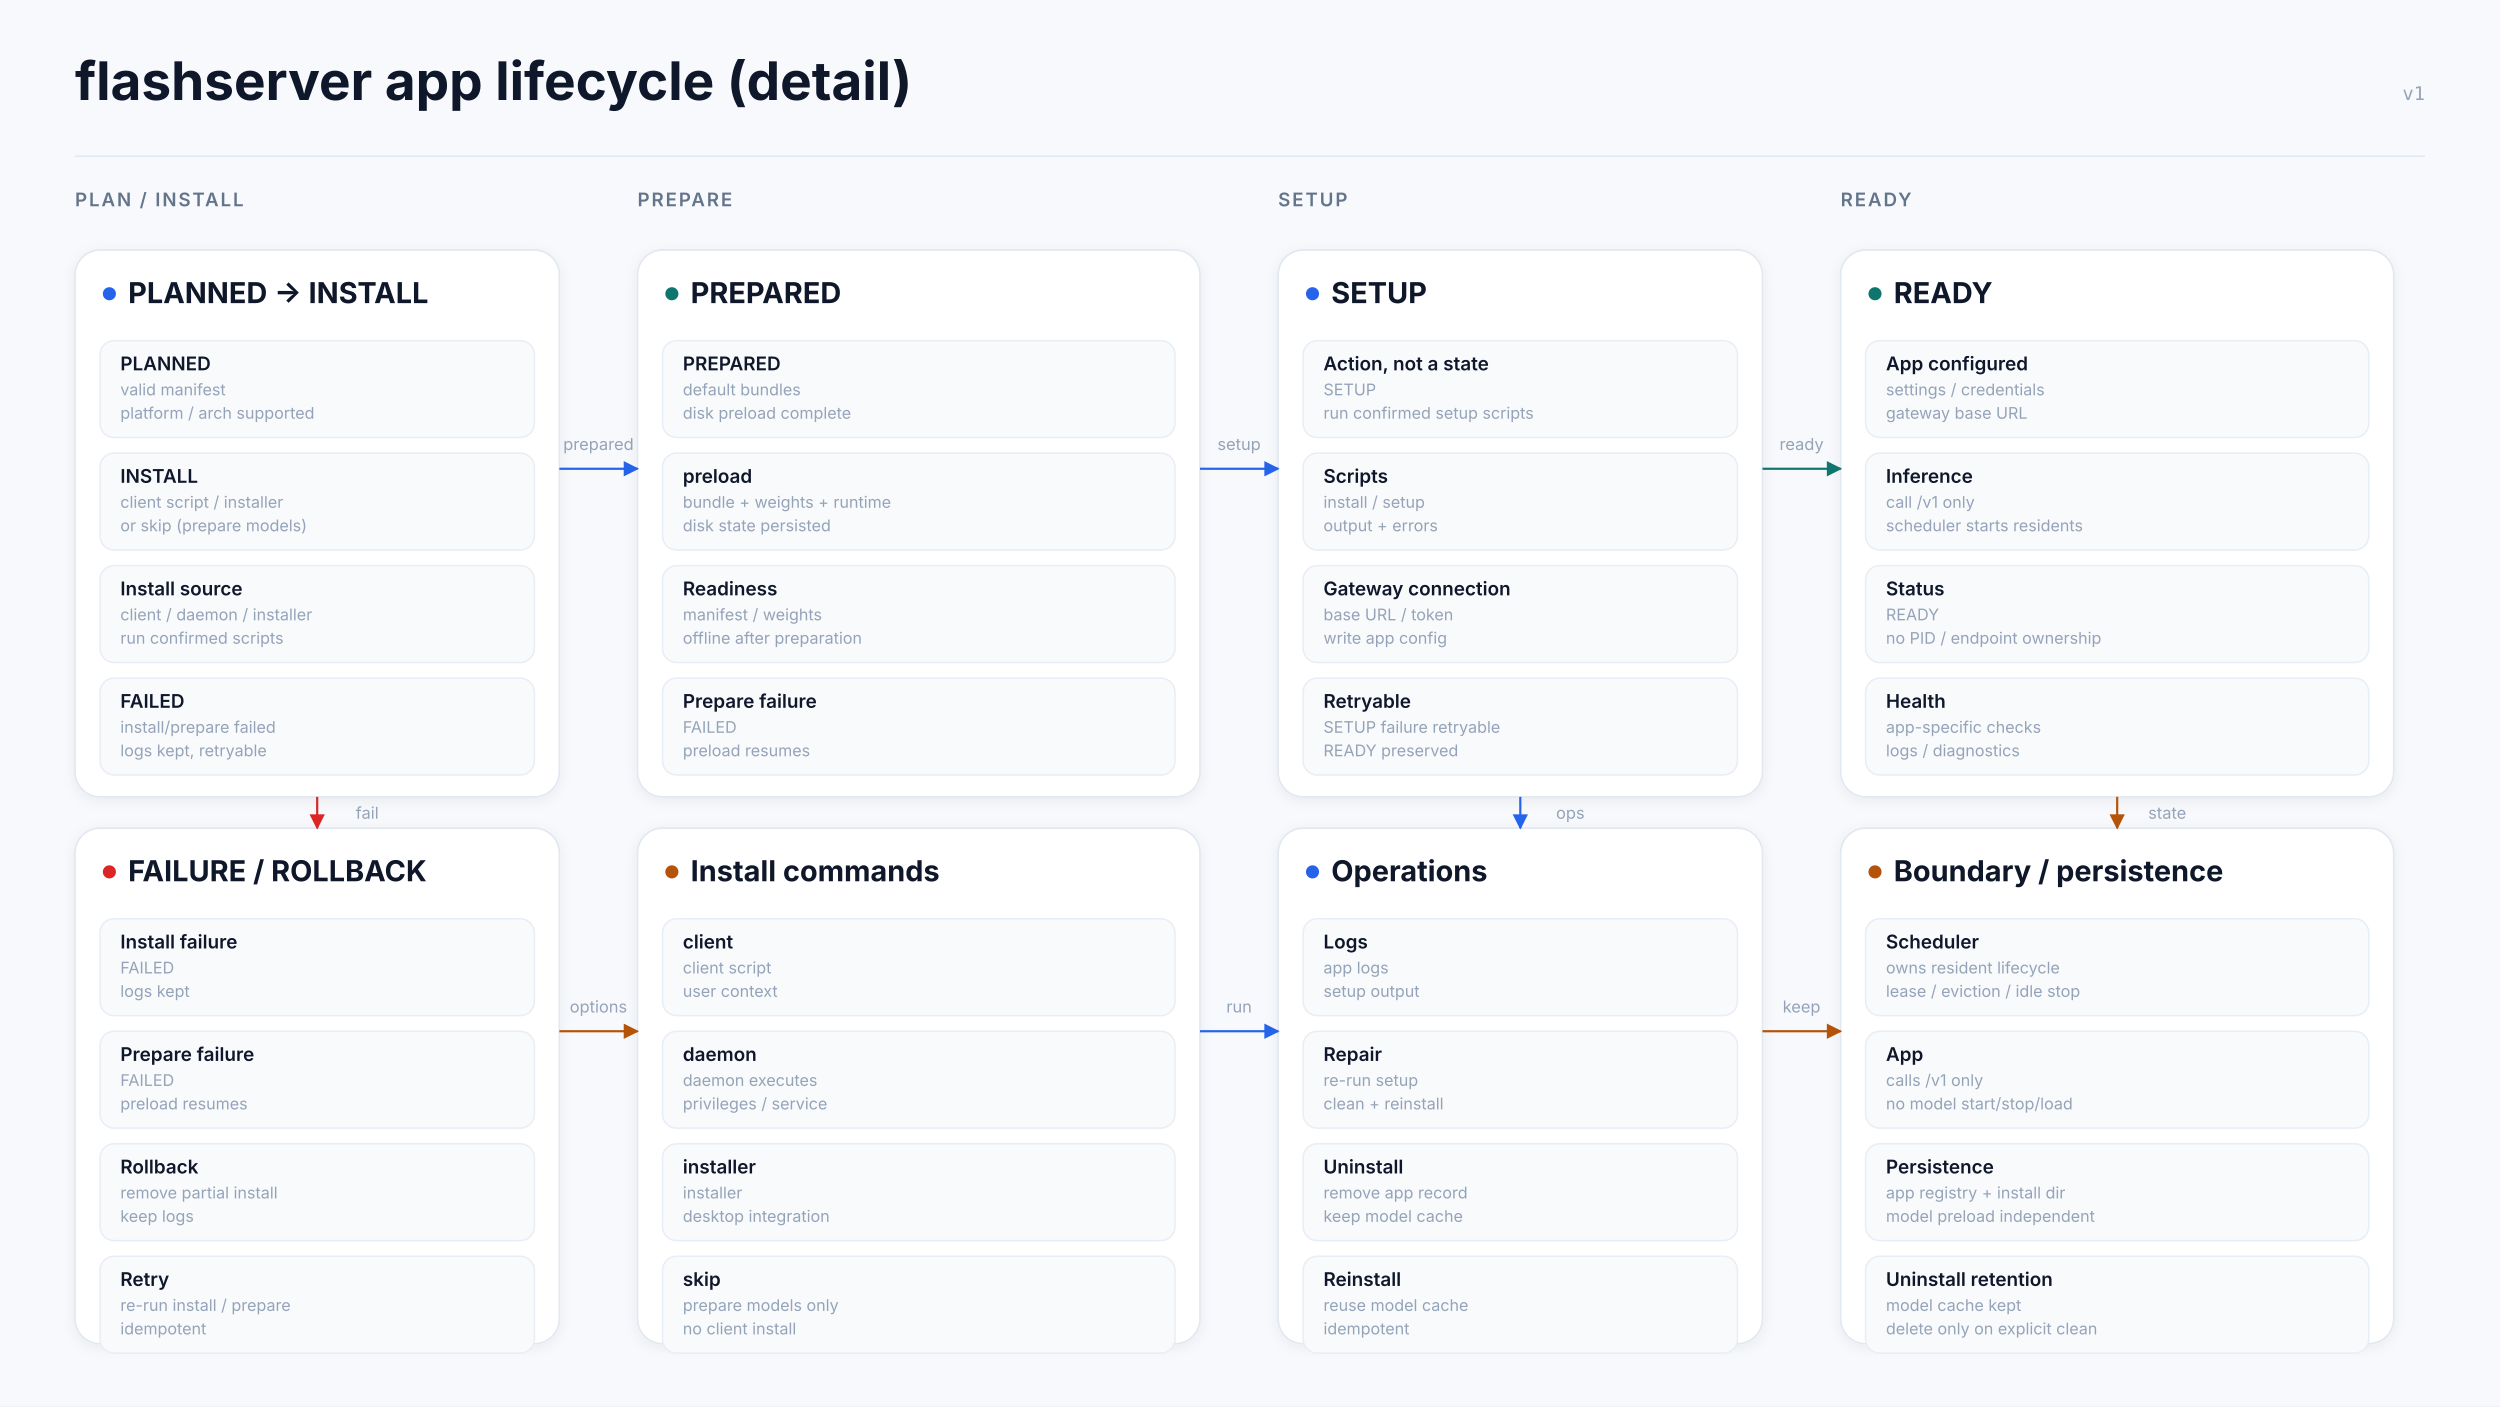
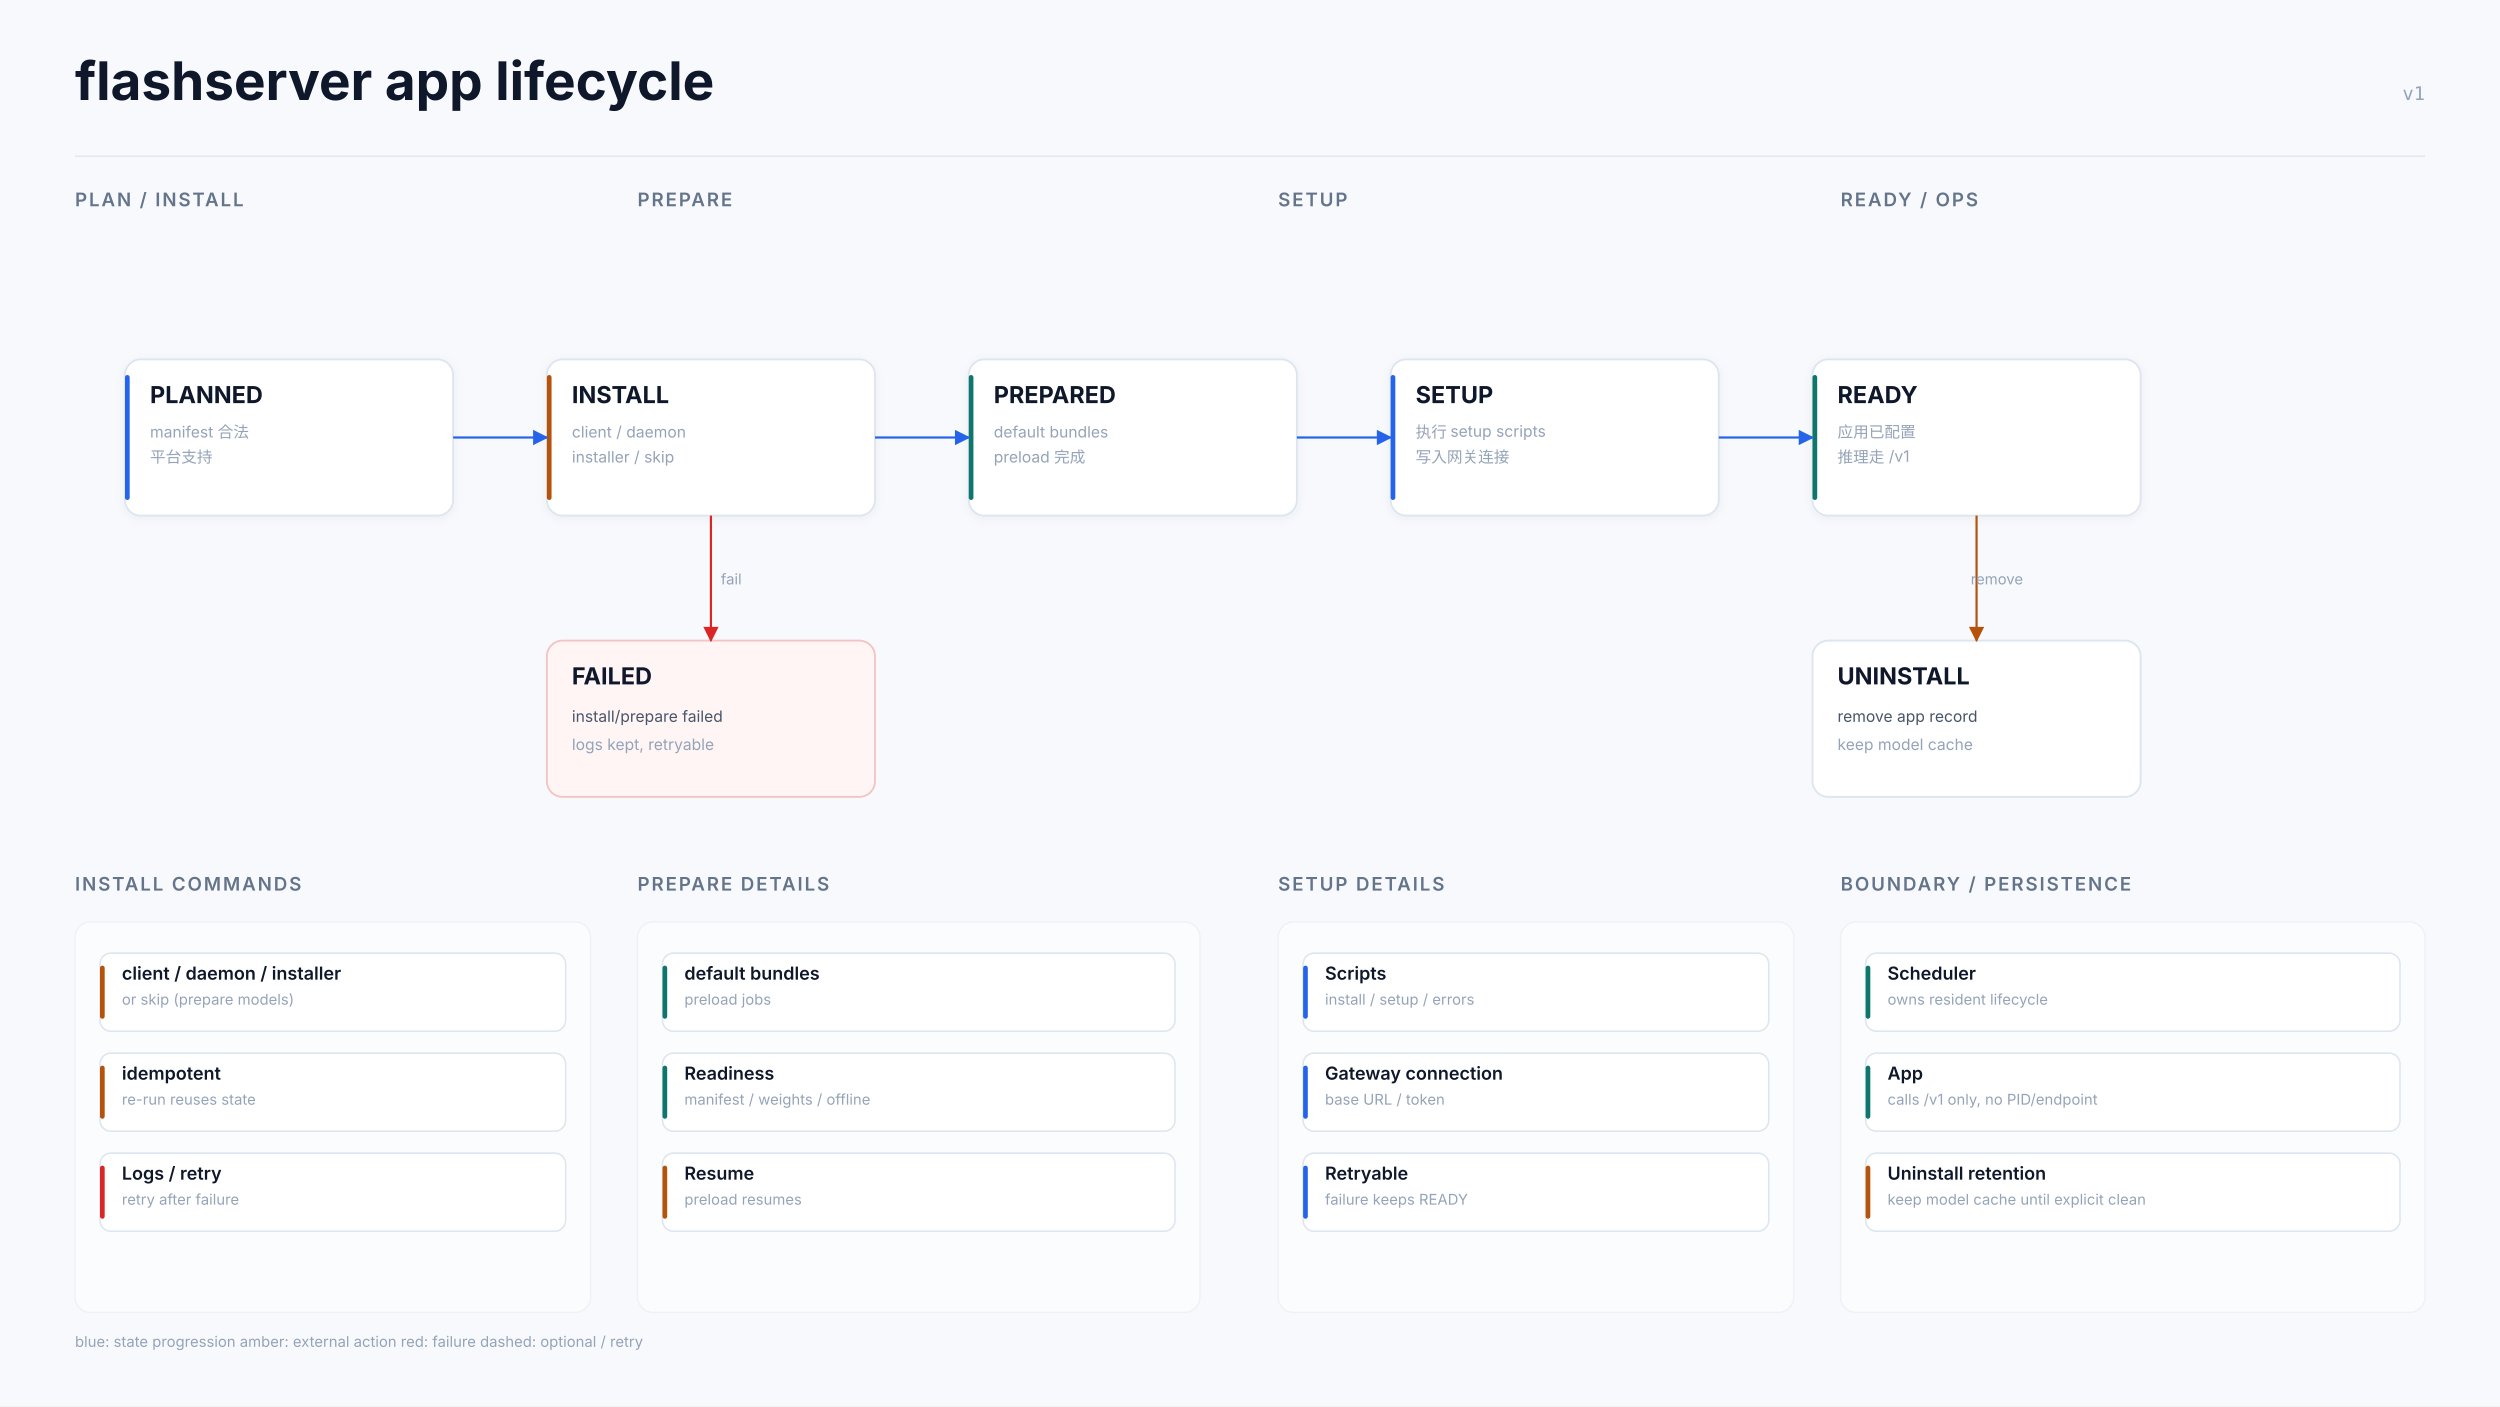
<svg xmlns="http://www.w3.org/2000/svg" width="1600" height="900" viewBox="0 0 1600 900">
  <defs>
    <filter id="shadow" x="-20%" y="-20%" width="140%" height="140%">
-       <feDropShadow dx="0" dy="2" stdDeviation="4" flood-color="#0F172A" flood-opacity="0.06" />
+       <feDropShadow dx="0" dy="1.5" stdDeviation="3" flood-color="#0F172A" flood-opacity="0.05" />
    </filter>
    <marker id="arrow-blue" viewBox="0 0 10 10" refX="9" refY="5" markerWidth="7" markerHeight="7" orient="auto-start-reverse">
      <path d="M 0 0 L 10 5 L 0 10 z" fill="#2563EB" />
    </marker>
    <marker id="arrow-green" viewBox="0 0 10 10" refX="9" refY="5" markerWidth="7" markerHeight="7" orient="auto-start-reverse">
      <path d="M 0 0 L 10 5 L 0 10 z" fill="#0F766E" />
    </marker>
    <marker id="arrow-amber" viewBox="0 0 10 10" refX="9" refY="5" markerWidth="7" markerHeight="7" orient="auto-start-reverse">
      <path d="M 0 0 L 10 5 L 0 10 z" fill="#B45309" />
    </marker>
    <marker id="arrow-red" viewBox="0 0 10 10" refX="9" refY="5" markerWidth="7" markerHeight="7" orient="auto-start-reverse">
      <path d="M 0 0 L 10 5 L 0 10 z" fill="#DC2626" />
    </marker>
  </defs>
  <rect width="1600" height="900" fill="#F7F9FC" />
  <path d="M 48 100 L 1552 100" stroke="#E2E8F0" stroke-width="1" />
-   <text x="48" y="64" text-anchor="start" font-family="Inter, Segoe UI, sans-serif" font-size="34" font-weight="700" fill="#0F172A">flashserver app lifecycle (detail)</text>
+   <text x="48" y="64" text-anchor="start" font-family="Inter, Segoe UI, sans-serif" font-size="34" font-weight="700" fill="#0F172A">flashserver app lifecycle</text>
  <text x="1552" y="64" text-anchor="end" font-family="JetBrains Mono, Consolas, monospace" font-size="12" font-weight="400" fill="#94A3B8">v1</text>
  <text x="48" y="132" text-anchor="start" font-family="Inter, Segoe UI, sans-serif" font-size="12" font-weight="600" fill="#64748B" letter-spacing="1.2">PLAN / INSTALL</text>
  <text x="408" y="132" text-anchor="start" font-family="Inter, Segoe UI, sans-serif" font-size="12" font-weight="600" fill="#64748B" letter-spacing="1.2">PREPARE</text>
  <text x="818" y="132" text-anchor="start" font-family="Inter, Segoe UI, sans-serif" font-size="12" font-weight="600" fill="#64748B" letter-spacing="1.2">SETUP</text>
-   <text x="1178" y="132" text-anchor="start" font-family="Inter, Segoe UI, sans-serif" font-size="12" font-weight="600" fill="#64748B" letter-spacing="1.2">READY</text>
-   <rect x="48" y="160" width="310" height="350" rx="16" fill="#FFFFFF" stroke="#E2E8F0" stroke-width="1.1" filter="url(#shadow)" />
-   <circle cx="70" cy="188" r="4.2" fill="#2563EB" />
-   <text x="82" y="194" text-anchor="start" font-family="Inter, Segoe UI, sans-serif" font-size="18.5" font-weight="700" fill="#0F172A">PLANNED → INSTALL</text>
-   <rect x="64" y="218" width="278" height="62" rx="9" fill="#F8FAFC" stroke="#E8EEF5" stroke-width="1" />
-   <text x="77" y="237" text-anchor="start" font-family="Inter, Segoe UI, sans-serif" font-size="12.1" font-weight="600" fill="#0F172A">PLANNED</text>
-   <text x="77" y="253" text-anchor="start" font-family="Inter, Segoe UI, sans-serif" font-size="10.3" font-weight="400" fill="#94A3B8">valid manifest</text>
-   <text x="77" y="268" text-anchor="start" font-family="Inter, Segoe UI, sans-serif" font-size="10.3" font-weight="400" fill="#94A3B8">platform / arch supported</text>
-   <rect x="64" y="290" width="278" height="62" rx="9" fill="#F8FAFC" stroke="#E8EEF5" stroke-width="1" />
-   <text x="77" y="309" text-anchor="start" font-family="Inter, Segoe UI, sans-serif" font-size="12.1" font-weight="600" fill="#0F172A">INSTALL</text>
-   <text x="77" y="325" text-anchor="start" font-family="Inter, Segoe UI, sans-serif" font-size="10.3" font-weight="400" fill="#94A3B8">client script / installer</text>
-   <text x="77" y="340" text-anchor="start" font-family="Inter, Segoe UI, sans-serif" font-size="10.3" font-weight="400" fill="#94A3B8">or skip (prepare models)</text>
-   <rect x="64" y="362" width="278" height="62" rx="9" fill="#F8FAFC" stroke="#E8EEF5" stroke-width="1" />
-   <text x="77" y="381" text-anchor="start" font-family="Inter, Segoe UI, sans-serif" font-size="12.1" font-weight="600" fill="#0F172A">Install source</text>
-   <text x="77" y="397" text-anchor="start" font-family="Inter, Segoe UI, sans-serif" font-size="10.3" font-weight="400" fill="#94A3B8">client / daemon / installer</text>
-   <text x="77" y="412" text-anchor="start" font-family="Inter, Segoe UI, sans-serif" font-size="10.3" font-weight="400" fill="#94A3B8">run confirmed scripts</text>
-   <rect x="64" y="434" width="278" height="62" rx="9" fill="#F8FAFC" stroke="#E8EEF5" stroke-width="1" />
-   <text x="77" y="453" text-anchor="start" font-family="Inter, Segoe UI, sans-serif" font-size="12.1" font-weight="600" fill="#0F172A">FAILED</text>
-   <text x="77" y="469" text-anchor="start" font-family="Inter, Segoe UI, sans-serif" font-size="10.3" font-weight="400" fill="#94A3B8">install/prepare failed</text>
-   <text x="77" y="484" text-anchor="start" font-family="Inter, Segoe UI, sans-serif" font-size="10.3" font-weight="400" fill="#94A3B8">logs kept, retryable</text>
-   <rect x="408" y="160" width="360" height="350" rx="16" fill="#FFFFFF" stroke="#E2E8F0" stroke-width="1.1" filter="url(#shadow)" />
-   <circle cx="430" cy="188" r="4.2" fill="#0F766E" />
-   <text x="442" y="194" text-anchor="start" font-family="Inter, Segoe UI, sans-serif" font-size="18.5" font-weight="700" fill="#0F172A">PREPARED</text>
-   <rect x="424" y="218" width="328" height="62" rx="9" fill="#F8FAFC" stroke="#E8EEF5" stroke-width="1" />
-   <text x="437" y="237" text-anchor="start" font-family="Inter, Segoe UI, sans-serif" font-size="12.1" font-weight="600" fill="#0F172A">PREPARED</text>
-   <text x="437" y="253" text-anchor="start" font-family="Inter, Segoe UI, sans-serif" font-size="10.3" font-weight="400" fill="#94A3B8">default bundles</text>
-   <text x="437" y="268" text-anchor="start" font-family="Inter, Segoe UI, sans-serif" font-size="10.3" font-weight="400" fill="#94A3B8">disk preload complete</text>
-   <rect x="424" y="290" width="328" height="62" rx="9" fill="#F8FAFC" stroke="#E8EEF5" stroke-width="1" />
-   <text x="437" y="309" text-anchor="start" font-family="Inter, Segoe UI, sans-serif" font-size="12.1" font-weight="600" fill="#0F172A">preload</text>
-   <text x="437" y="325" text-anchor="start" font-family="Inter, Segoe UI, sans-serif" font-size="10.3" font-weight="400" fill="#94A3B8">bundle + weights + runtime</text>
-   <text x="437" y="340" text-anchor="start" font-family="Inter, Segoe UI, sans-serif" font-size="10.3" font-weight="400" fill="#94A3B8">disk state persisted</text>
-   <rect x="424" y="362" width="328" height="62" rx="9" fill="#F8FAFC" stroke="#E8EEF5" stroke-width="1" />
-   <text x="437" y="381" text-anchor="start" font-family="Inter, Segoe UI, sans-serif" font-size="12.1" font-weight="600" fill="#0F172A">Readiness</text>
-   <text x="437" y="397" text-anchor="start" font-family="Inter, Segoe UI, sans-serif" font-size="10.3" font-weight="400" fill="#94A3B8">manifest / weights</text>
-   <text x="437" y="412" text-anchor="start" font-family="Inter, Segoe UI, sans-serif" font-size="10.3" font-weight="400" fill="#94A3B8">offline after preparation</text>
-   <rect x="424" y="434" width="328" height="62" rx="9" fill="#F8FAFC" stroke="#E8EEF5" stroke-width="1" />
-   <text x="437" y="453" text-anchor="start" font-family="Inter, Segoe UI, sans-serif" font-size="12.1" font-weight="600" fill="#0F172A">Prepare failure</text>
-   <text x="437" y="469" text-anchor="start" font-family="Inter, Segoe UI, sans-serif" font-size="10.3" font-weight="400" fill="#94A3B8">FAILED</text>
-   <text x="437" y="484" text-anchor="start" font-family="Inter, Segoe UI, sans-serif" font-size="10.3" font-weight="400" fill="#94A3B8">preload resumes</text>
-   <rect x="818" y="160" width="310" height="350" rx="16" fill="#FFFFFF" stroke="#E2E8F0" stroke-width="1.1" filter="url(#shadow)" />
-   <circle cx="840" cy="188" r="4.2" fill="#2563EB" />
-   <text x="852" y="194" text-anchor="start" font-family="Inter, Segoe UI, sans-serif" font-size="18.5" font-weight="700" fill="#0F172A">SETUP</text>
-   <rect x="834" y="218" width="278" height="62" rx="9" fill="#F8FAFC" stroke="#E8EEF5" stroke-width="1" />
-   <text x="847" y="237" text-anchor="start" font-family="Inter, Segoe UI, sans-serif" font-size="12.1" font-weight="600" fill="#0F172A">Action, not a state</text>
-   <text x="847" y="253" text-anchor="start" font-family="Inter, Segoe UI, sans-serif" font-size="10.3" font-weight="400" fill="#94A3B8">SETUP</text>
-   <text x="847" y="268" text-anchor="start" font-family="Inter, Segoe UI, sans-serif" font-size="10.3" font-weight="400" fill="#94A3B8">run confirmed setup scripts</text>
-   <rect x="834" y="290" width="278" height="62" rx="9" fill="#F8FAFC" stroke="#E8EEF5" stroke-width="1" />
-   <text x="847" y="309" text-anchor="start" font-family="Inter, Segoe UI, sans-serif" font-size="12.1" font-weight="600" fill="#0F172A">Scripts</text>
-   <text x="847" y="325" text-anchor="start" font-family="Inter, Segoe UI, sans-serif" font-size="10.3" font-weight="400" fill="#94A3B8">install / setup</text>
-   <text x="847" y="340" text-anchor="start" font-family="Inter, Segoe UI, sans-serif" font-size="10.3" font-weight="400" fill="#94A3B8">output + errors</text>
-   <rect x="834" y="362" width="278" height="62" rx="9" fill="#F8FAFC" stroke="#E8EEF5" stroke-width="1" />
-   <text x="847" y="381" text-anchor="start" font-family="Inter, Segoe UI, sans-serif" font-size="12.1" font-weight="600" fill="#0F172A">Gateway connection</text>
-   <text x="847" y="397" text-anchor="start" font-family="Inter, Segoe UI, sans-serif" font-size="10.3" font-weight="400" fill="#94A3B8">base URL / token</text>
-   <text x="847" y="412" text-anchor="start" font-family="Inter, Segoe UI, sans-serif" font-size="10.3" font-weight="400" fill="#94A3B8">write app config</text>
-   <rect x="834" y="434" width="278" height="62" rx="9" fill="#F8FAFC" stroke="#E8EEF5" stroke-width="1" />
-   <text x="847" y="453" text-anchor="start" font-family="Inter, Segoe UI, sans-serif" font-size="12.1" font-weight="600" fill="#0F172A">Retryable</text>
-   <text x="847" y="469" text-anchor="start" font-family="Inter, Segoe UI, sans-serif" font-size="10.3" font-weight="400" fill="#94A3B8">SETUP failure retryable</text>
-   <text x="847" y="484" text-anchor="start" font-family="Inter, Segoe UI, sans-serif" font-size="10.3" font-weight="400" fill="#94A3B8">READY preserved</text>
-   <rect x="1178" y="160" width="354" height="350" rx="16" fill="#FFFFFF" stroke="#E2E8F0" stroke-width="1.1" filter="url(#shadow)" />
-   <circle cx="1200" cy="188" r="4.2" fill="#0F766E" />
-   <text x="1212" y="194" text-anchor="start" font-family="Inter, Segoe UI, sans-serif" font-size="18.5" font-weight="700" fill="#0F172A">READY</text>
-   <rect x="1194" y="218" width="322" height="62" rx="9" fill="#F8FAFC" stroke="#E8EEF5" stroke-width="1" />
-   <text x="1207" y="237" text-anchor="start" font-family="Inter, Segoe UI, sans-serif" font-size="12.1" font-weight="600" fill="#0F172A">App configured</text>
-   <text x="1207" y="253" text-anchor="start" font-family="Inter, Segoe UI, sans-serif" font-size="10.3" font-weight="400" fill="#94A3B8">settings / credentials</text>
-   <text x="1207" y="268" text-anchor="start" font-family="Inter, Segoe UI, sans-serif" font-size="10.3" font-weight="400" fill="#94A3B8">gateway base URL</text>
-   <rect x="1194" y="290" width="322" height="62" rx="9" fill="#F8FAFC" stroke="#E8EEF5" stroke-width="1" />
-   <text x="1207" y="309" text-anchor="start" font-family="Inter, Segoe UI, sans-serif" font-size="12.1" font-weight="600" fill="#0F172A">Inference</text>
-   <text x="1207" y="325" text-anchor="start" font-family="Inter, Segoe UI, sans-serif" font-size="10.3" font-weight="400" fill="#94A3B8">call /v1 only</text>
-   <text x="1207" y="340" text-anchor="start" font-family="Inter, Segoe UI, sans-serif" font-size="10.3" font-weight="400" fill="#94A3B8">scheduler starts residents</text>
-   <rect x="1194" y="362" width="322" height="62" rx="9" fill="#F8FAFC" stroke="#E8EEF5" stroke-width="1" />
-   <text x="1207" y="381" text-anchor="start" font-family="Inter, Segoe UI, sans-serif" font-size="12.1" font-weight="600" fill="#0F172A">Status</text>
-   <text x="1207" y="397" text-anchor="start" font-family="Inter, Segoe UI, sans-serif" font-size="10.3" font-weight="400" fill="#94A3B8">READY</text>
-   <text x="1207" y="412" text-anchor="start" font-family="Inter, Segoe UI, sans-serif" font-size="10.3" font-weight="400" fill="#94A3B8">no PID / endpoint ownership</text>
-   <rect x="1194" y="434" width="322" height="62" rx="9" fill="#F8FAFC" stroke="#E8EEF5" stroke-width="1" />
-   <text x="1207" y="453" text-anchor="start" font-family="Inter, Segoe UI, sans-serif" font-size="12.1" font-weight="600" fill="#0F172A">Health</text>
-   <text x="1207" y="469" text-anchor="start" font-family="Inter, Segoe UI, sans-serif" font-size="10.3" font-weight="400" fill="#94A3B8">app-specific checks</text>
-   <text x="1207" y="484" text-anchor="start" font-family="Inter, Segoe UI, sans-serif" font-size="10.3" font-weight="400" fill="#94A3B8">logs / diagnostics</text>
-   <rect x="48" y="530" width="310" height="330" rx="16" fill="#FFFFFF" stroke="#E2E8F0" stroke-width="1.1" filter="url(#shadow)" />
-   <circle cx="70" cy="558" r="4.2" fill="#DC2626" />
-   <text x="82" y="564" text-anchor="start" font-family="Inter, Segoe UI, sans-serif" font-size="18.5" font-weight="700" fill="#0F172A">FAILURE / ROLLBACK</text>
-   <rect x="64" y="588" width="278" height="62" rx="9" fill="#F8FAFC" stroke="#E8EEF5" stroke-width="1" />
-   <text x="77" y="607" text-anchor="start" font-family="Inter, Segoe UI, sans-serif" font-size="12.1" font-weight="600" fill="#0F172A">Install failure</text>
-   <text x="77" y="623" text-anchor="start" font-family="Inter, Segoe UI, sans-serif" font-size="10.3" font-weight="400" fill="#94A3B8">FAILED</text>
-   <text x="77" y="638" text-anchor="start" font-family="Inter, Segoe UI, sans-serif" font-size="10.3" font-weight="400" fill="#94A3B8">logs kept</text>
-   <rect x="64" y="660" width="278" height="62" rx="9" fill="#F8FAFC" stroke="#E8EEF5" stroke-width="1" />
-   <text x="77" y="679" text-anchor="start" font-family="Inter, Segoe UI, sans-serif" font-size="12.1" font-weight="600" fill="#0F172A">Prepare failure</text>
-   <text x="77" y="695" text-anchor="start" font-family="Inter, Segoe UI, sans-serif" font-size="10.3" font-weight="400" fill="#94A3B8">FAILED</text>
-   <text x="77" y="710" text-anchor="start" font-family="Inter, Segoe UI, sans-serif" font-size="10.3" font-weight="400" fill="#94A3B8">preload resumes</text>
-   <rect x="64" y="732" width="278" height="62" rx="9" fill="#F8FAFC" stroke="#E8EEF5" stroke-width="1" />
-   <text x="77" y="751" text-anchor="start" font-family="Inter, Segoe UI, sans-serif" font-size="12.1" font-weight="600" fill="#0F172A">Rollback</text>
-   <text x="77" y="767" text-anchor="start" font-family="Inter, Segoe UI, sans-serif" font-size="10.3" font-weight="400" fill="#94A3B8">remove partial install</text>
-   <text x="77" y="782" text-anchor="start" font-family="Inter, Segoe UI, sans-serif" font-size="10.3" font-weight="400" fill="#94A3B8">keep logs</text>
-   <rect x="64" y="804" width="278" height="62" rx="9" fill="#F8FAFC" stroke="#E8EEF5" stroke-width="1" />
-   <text x="77" y="823" text-anchor="start" font-family="Inter, Segoe UI, sans-serif" font-size="12.1" font-weight="600" fill="#0F172A">Retry</text>
-   <text x="77" y="839" text-anchor="start" font-family="Inter, Segoe UI, sans-serif" font-size="10.3" font-weight="400" fill="#94A3B8">re-run install / prepare</text>
-   <text x="77" y="854" text-anchor="start" font-family="Inter, Segoe UI, sans-serif" font-size="10.3" font-weight="400" fill="#94A3B8">idempotent</text>
-   <rect x="408" y="530" width="360" height="330" rx="16" fill="#FFFFFF" stroke="#E2E8F0" stroke-width="1.1" filter="url(#shadow)" />
-   <circle cx="430" cy="558" r="4.2" fill="#B45309" />
-   <text x="442" y="564" text-anchor="start" font-family="Inter, Segoe UI, sans-serif" font-size="18.5" font-weight="700" fill="#0F172A">Install commands</text>
-   <rect x="424" y="588" width="328" height="62" rx="9" fill="#F8FAFC" stroke="#E8EEF5" stroke-width="1" />
-   <text x="437" y="607" text-anchor="start" font-family="Inter, Segoe UI, sans-serif" font-size="12.1" font-weight="600" fill="#0F172A">client</text>
-   <text x="437" y="623" text-anchor="start" font-family="Inter, Segoe UI, sans-serif" font-size="10.3" font-weight="400" fill="#94A3B8">client script</text>
-   <text x="437" y="638" text-anchor="start" font-family="Inter, Segoe UI, sans-serif" font-size="10.3" font-weight="400" fill="#94A3B8">user context</text>
-   <rect x="424" y="660" width="328" height="62" rx="9" fill="#F8FAFC" stroke="#E8EEF5" stroke-width="1" />
-   <text x="437" y="679" text-anchor="start" font-family="Inter, Segoe UI, sans-serif" font-size="12.1" font-weight="600" fill="#0F172A">daemon</text>
-   <text x="437" y="695" text-anchor="start" font-family="Inter, Segoe UI, sans-serif" font-size="10.3" font-weight="400" fill="#94A3B8">daemon executes</text>
-   <text x="437" y="710" text-anchor="start" font-family="Inter, Segoe UI, sans-serif" font-size="10.3" font-weight="400" fill="#94A3B8">privileges / service</text>
-   <rect x="424" y="732" width="328" height="62" rx="9" fill="#F8FAFC" stroke="#E8EEF5" stroke-width="1" />
-   <text x="437" y="751" text-anchor="start" font-family="Inter, Segoe UI, sans-serif" font-size="12.1" font-weight="600" fill="#0F172A">installer</text>
-   <text x="437" y="767" text-anchor="start" font-family="Inter, Segoe UI, sans-serif" font-size="10.3" font-weight="400" fill="#94A3B8">installer</text>
-   <text x="437" y="782" text-anchor="start" font-family="Inter, Segoe UI, sans-serif" font-size="10.3" font-weight="400" fill="#94A3B8">desktop integration</text>
-   <rect x="424" y="804" width="328" height="62" rx="9" fill="#F8FAFC" stroke="#E8EEF5" stroke-width="1" />
-   <text x="437" y="823" text-anchor="start" font-family="Inter, Segoe UI, sans-serif" font-size="12.1" font-weight="600" fill="#0F172A">skip</text>
-   <text x="437" y="839" text-anchor="start" font-family="Inter, Segoe UI, sans-serif" font-size="10.3" font-weight="400" fill="#94A3B8">prepare models only</text>
-   <text x="437" y="854" text-anchor="start" font-family="Inter, Segoe UI, sans-serif" font-size="10.3" font-weight="400" fill="#94A3B8">no client install</text>
-   <rect x="818" y="530" width="310" height="330" rx="16" fill="#FFFFFF" stroke="#E2E8F0" stroke-width="1.1" filter="url(#shadow)" />
-   <circle cx="840" cy="558" r="4.2" fill="#2563EB" />
-   <text x="852" y="564" text-anchor="start" font-family="Inter, Segoe UI, sans-serif" font-size="18.5" font-weight="700" fill="#0F172A">Operations</text>
-   <rect x="834" y="588" width="278" height="62" rx="9" fill="#F8FAFC" stroke="#E8EEF5" stroke-width="1" />
-   <text x="847" y="607" text-anchor="start" font-family="Inter, Segoe UI, sans-serif" font-size="12.1" font-weight="600" fill="#0F172A">Logs</text>
-   <text x="847" y="623" text-anchor="start" font-family="Inter, Segoe UI, sans-serif" font-size="10.3" font-weight="400" fill="#94A3B8">app logs</text>
-   <text x="847" y="638" text-anchor="start" font-family="Inter, Segoe UI, sans-serif" font-size="10.3" font-weight="400" fill="#94A3B8">setup output</text>
-   <rect x="834" y="660" width="278" height="62" rx="9" fill="#F8FAFC" stroke="#E8EEF5" stroke-width="1" />
-   <text x="847" y="679" text-anchor="start" font-family="Inter, Segoe UI, sans-serif" font-size="12.1" font-weight="600" fill="#0F172A">Repair</text>
-   <text x="847" y="695" text-anchor="start" font-family="Inter, Segoe UI, sans-serif" font-size="10.3" font-weight="400" fill="#94A3B8">re-run setup</text>
-   <text x="847" y="710" text-anchor="start" font-family="Inter, Segoe UI, sans-serif" font-size="10.3" font-weight="400" fill="#94A3B8">clean + reinstall</text>
-   <rect x="834" y="732" width="278" height="62" rx="9" fill="#F8FAFC" stroke="#E8EEF5" stroke-width="1" />
-   <text x="847" y="751" text-anchor="start" font-family="Inter, Segoe UI, sans-serif" font-size="12.1" font-weight="600" fill="#0F172A">Uninstall</text>
-   <text x="847" y="767" text-anchor="start" font-family="Inter, Segoe UI, sans-serif" font-size="10.3" font-weight="400" fill="#94A3B8">remove app record</text>
-   <text x="847" y="782" text-anchor="start" font-family="Inter, Segoe UI, sans-serif" font-size="10.3" font-weight="400" fill="#94A3B8">keep model cache</text>
-   <rect x="834" y="804" width="278" height="62" rx="9" fill="#F8FAFC" stroke="#E8EEF5" stroke-width="1" />
-   <text x="847" y="823" text-anchor="start" font-family="Inter, Segoe UI, sans-serif" font-size="12.1" font-weight="600" fill="#0F172A">Reinstall</text>
-   <text x="847" y="839" text-anchor="start" font-family="Inter, Segoe UI, sans-serif" font-size="10.3" font-weight="400" fill="#94A3B8">reuse model cache</text>
-   <text x="847" y="854" text-anchor="start" font-family="Inter, Segoe UI, sans-serif" font-size="10.3" font-weight="400" fill="#94A3B8">idempotent</text>
-   <rect x="1178" y="530" width="354" height="330" rx="16" fill="#FFFFFF" stroke="#E2E8F0" stroke-width="1.1" filter="url(#shadow)" />
-   <circle cx="1200" cy="558" r="4.2" fill="#B45309" />
-   <text x="1212" y="564" text-anchor="start" font-family="Inter, Segoe UI, sans-serif" font-size="18.5" font-weight="700" fill="#0F172A">Boundary / persistence</text>
-   <rect x="1194" y="588" width="322" height="62" rx="9" fill="#F8FAFC" stroke="#E8EEF5" stroke-width="1" />
-   <text x="1207" y="607" text-anchor="start" font-family="Inter, Segoe UI, sans-serif" font-size="12.1" font-weight="600" fill="#0F172A">Scheduler</text>
-   <text x="1207" y="623" text-anchor="start" font-family="Inter, Segoe UI, sans-serif" font-size="10.3" font-weight="400" fill="#94A3B8">owns resident lifecycle</text>
-   <text x="1207" y="638" text-anchor="start" font-family="Inter, Segoe UI, sans-serif" font-size="10.3" font-weight="400" fill="#94A3B8">lease / eviction / idle stop</text>
-   <rect x="1194" y="660" width="322" height="62" rx="9" fill="#F8FAFC" stroke="#E8EEF5" stroke-width="1" />
-   <text x="1207" y="679" text-anchor="start" font-family="Inter, Segoe UI, sans-serif" font-size="12.1" font-weight="600" fill="#0F172A">App</text>
-   <text x="1207" y="695" text-anchor="start" font-family="Inter, Segoe UI, sans-serif" font-size="10.3" font-weight="400" fill="#94A3B8">calls /v1 only</text>
-   <text x="1207" y="710" text-anchor="start" font-family="Inter, Segoe UI, sans-serif" font-size="10.3" font-weight="400" fill="#94A3B8">no model start/stop/load</text>
-   <rect x="1194" y="732" width="322" height="62" rx="9" fill="#F8FAFC" stroke="#E8EEF5" stroke-width="1" />
-   <text x="1207" y="751" text-anchor="start" font-family="Inter, Segoe UI, sans-serif" font-size="12.1" font-weight="600" fill="#0F172A">Persistence</text>
-   <text x="1207" y="767" text-anchor="start" font-family="Inter, Segoe UI, sans-serif" font-size="10.3" font-weight="400" fill="#94A3B8">app registry + install dir</text>
-   <text x="1207" y="782" text-anchor="start" font-family="Inter, Segoe UI, sans-serif" font-size="10.3" font-weight="400" fill="#94A3B8">model preload independent</text>
-   <rect x="1194" y="804" width="322" height="62" rx="9" fill="#F8FAFC" stroke="#E8EEF5" stroke-width="1" />
-   <text x="1207" y="823" text-anchor="start" font-family="Inter, Segoe UI, sans-serif" font-size="12.1" font-weight="600" fill="#0F172A">Uninstall retention</text>
-   <text x="1207" y="839" text-anchor="start" font-family="Inter, Segoe UI, sans-serif" font-size="10.3" font-weight="400" fill="#94A3B8">model cache kept</text>
-   <text x="1207" y="854" text-anchor="start" font-family="Inter, Segoe UI, sans-serif" font-size="10.3" font-weight="400" fill="#94A3B8">delete only on explicit clean</text>
-   <path d="M 358 300 L 408 300" fill="none" stroke="#2563EB" stroke-width="1.4" stroke-linejoin="round" marker-end="url(#arrow-blue)" />
-   <text x="383" y="288" text-anchor="middle" font-family="Inter, Segoe UI, sans-serif" font-size="10.5" font-weight="400" fill="#94A3B8">prepared</text>
-   <path d="M 768 300 L 818 300" fill="none" stroke="#2563EB" stroke-width="1.4" stroke-linejoin="round" marker-end="url(#arrow-blue)" />
-   <text x="793" y="288" text-anchor="middle" font-family="Inter, Segoe UI, sans-serif" font-size="10.5" font-weight="400" fill="#94A3B8">setup</text>
-   <path d="M 1128 300 L 1178 300" fill="none" stroke="#0F766E" stroke-width="1.4" stroke-linejoin="round" marker-end="url(#arrow-green)" />
-   <text x="1153" y="288" text-anchor="middle" font-family="Inter, Segoe UI, sans-serif" font-size="10.5" font-weight="400" fill="#94A3B8">ready</text>
-   <path d="M 358 660 L 408 660" fill="none" stroke="#B45309" stroke-width="1.4" stroke-linejoin="round" marker-end="url(#arrow-amber)" />
-   <text x="383" y="648" text-anchor="middle" font-family="Inter, Segoe UI, sans-serif" font-size="10.5" font-weight="400" fill="#94A3B8">options</text>
-   <path d="M 768 660 L 818 660" fill="none" stroke="#2563EB" stroke-width="1.4" stroke-linejoin="round" marker-end="url(#arrow-blue)" />
-   <text x="793" y="648" text-anchor="middle" font-family="Inter, Segoe UI, sans-serif" font-size="10.5" font-weight="400" fill="#94A3B8">run</text>
-   <path d="M 1128 660 L 1178 660" fill="none" stroke="#B45309" stroke-width="1.4" stroke-linejoin="round" marker-end="url(#arrow-amber)" />
-   <text x="1153" y="648" text-anchor="middle" font-family="Inter, Segoe UI, sans-serif" font-size="10.5" font-weight="400" fill="#94A3B8">keep</text>
-   <path d="M 203 510 L 203 530" fill="none" stroke="#DC2626" stroke-width="1.4" stroke-linejoin="round" marker-end="url(#arrow-red)" />
-   <text x="235" y="524" text-anchor="middle" font-family="Inter, Segoe UI, sans-serif" font-size="10.5" font-weight="400" fill="#94A3B8">fail</text>
-   <path d="M 973 510 L 973 530" fill="none" stroke="#2563EB" stroke-width="1.4" stroke-linejoin="round" marker-end="url(#arrow-blue)" />
-   <text x="1005" y="524" text-anchor="middle" font-family="Inter, Segoe UI, sans-serif" font-size="10.5" font-weight="400" fill="#94A3B8">ops</text>
-   <path d="M 1355 510 L 1355 530" fill="none" stroke="#B45309" stroke-width="1.4" stroke-linejoin="round" marker-end="url(#arrow-amber)" />
-   <text x="1387" y="524" text-anchor="middle" font-family="Inter, Segoe UI, sans-serif" font-size="10.5" font-weight="400" fill="#94A3B8">state</text>
+   <text x="1178" y="132" text-anchor="start" font-family="Inter, Segoe UI, sans-serif" font-size="12" font-weight="600" fill="#64748B" letter-spacing="1.2">READY / OPS</text>
+   <rect x="80" y="230" width="210" height="100" rx="10" fill="#FFFFFF" stroke="#DCE5F0" stroke-width="1.2" filter="url(#shadow)" />
+   <rect x="80" y="240" width="3" height="80" rx="1.5" fill="#2563EB" stroke="#2563EB" stroke-width="0" />
+   <text x="96" y="258" text-anchor="start" font-family="Inter, Segoe UI, sans-serif" font-size="15" font-weight="700" fill="#0F172A">PLANNED</text>
+   <text x="96" y="280" text-anchor="start" font-family="Inter, Segoe UI, sans-serif" font-size="10" font-weight="400" fill="#94A3B8">manifest 合法</text>
+   <text x="96" y="296" text-anchor="start" font-family="Inter, Segoe UI, sans-serif" font-size="10" font-weight="400" fill="#94A3B8">平台支持</text>
+   <rect x="350" y="230" width="210" height="100" rx="10" fill="#FFFFFF" stroke="#DCE5F0" stroke-width="1.2" filter="url(#shadow)" />
+   <rect x="350" y="240" width="3" height="80" rx="1.5" fill="#B45309" stroke="#B45309" stroke-width="0" />
+   <text x="366" y="258" text-anchor="start" font-family="Inter, Segoe UI, sans-serif" font-size="15" font-weight="700" fill="#0F172A">INSTALL</text>
+   <text x="366" y="280" text-anchor="start" font-family="Inter, Segoe UI, sans-serif" font-size="10" font-weight="400" fill="#94A3B8">client / daemon</text>
+   <text x="366" y="296" text-anchor="start" font-family="Inter, Segoe UI, sans-serif" font-size="10" font-weight="400" fill="#94A3B8">installer / skip</text>
+   <rect x="620" y="230" width="210" height="100" rx="10" fill="#FFFFFF" stroke="#DCE5F0" stroke-width="1.2" filter="url(#shadow)" />
+   <rect x="620" y="240" width="3" height="80" rx="1.5" fill="#0F766E" stroke="#0F766E" stroke-width="0" />
+   <text x="636" y="258" text-anchor="start" font-family="Inter, Segoe UI, sans-serif" font-size="15" font-weight="700" fill="#0F172A">PREPARED</text>
+   <text x="636" y="280" text-anchor="start" font-family="Inter, Segoe UI, sans-serif" font-size="10" font-weight="400" fill="#94A3B8">default bundles</text>
+   <text x="636" y="296" text-anchor="start" font-family="Inter, Segoe UI, sans-serif" font-size="10" font-weight="400" fill="#94A3B8">preload 完成</text>
+   <rect x="890" y="230" width="210" height="100" rx="10" fill="#FFFFFF" stroke="#DCE5F0" stroke-width="1.2" filter="url(#shadow)" />
+   <rect x="890" y="240" width="3" height="80" rx="1.5" fill="#2563EB" stroke="#2563EB" stroke-width="0" />
+   <text x="906" y="258" text-anchor="start" font-family="Inter, Segoe UI, sans-serif" font-size="15" font-weight="700" fill="#0F172A">SETUP</text>
+   <text x="906" y="280" text-anchor="start" font-family="Inter, Segoe UI, sans-serif" font-size="10" font-weight="400" fill="#94A3B8">执行 setup scripts</text>
+   <text x="906" y="296" text-anchor="start" font-family="Inter, Segoe UI, sans-serif" font-size="10" font-weight="400" fill="#94A3B8">写入网关连接</text>
+   <rect x="1160" y="230" width="210" height="100" rx="10" fill="#FFFFFF" stroke="#DCE5F0" stroke-width="1.2" filter="url(#shadow)" />
+   <rect x="1160" y="240" width="3" height="80" rx="1.5" fill="#0F766E" stroke="#0F766E" stroke-width="0" />
+   <text x="1176" y="258" text-anchor="start" font-family="Inter, Segoe UI, sans-serif" font-size="15" font-weight="700" fill="#0F172A">READY</text>
+   <text x="1176" y="280" text-anchor="start" font-family="Inter, Segoe UI, sans-serif" font-size="10" font-weight="400" fill="#94A3B8">应用已配置</text>
+   <text x="1176" y="296" text-anchor="start" font-family="Inter, Segoe UI, sans-serif" font-size="10" font-weight="400" fill="#94A3B8">推理走 /v1</text>
+   <path d="M 290 280 L 350 280" fill="none" stroke="#2563EB" stroke-width="1.4" stroke-linejoin="round" marker-end="url(#arrow-blue)" />
+   <path d="M 560 280 L 620 280" fill="none" stroke="#2563EB" stroke-width="1.4" stroke-linejoin="round" marker-end="url(#arrow-blue)" />
+   <path d="M 830 280 L 890 280" fill="none" stroke="#2563EB" stroke-width="1.4" stroke-linejoin="round" marker-end="url(#arrow-blue)" />
+   <path d="M 1100 280 L 1160 280" fill="none" stroke="#2563EB" stroke-width="1.4" stroke-linejoin="round" marker-end="url(#arrow-blue)" />
+   <rect x="350" y="410" width="210" height="100" rx="10" fill="#FFF5F5" stroke="#F3C4C4" stroke-width="1.2" />
+   <text x="366" y="438" text-anchor="start" font-family="Inter, Segoe UI, sans-serif" font-size="15" font-weight="700" fill="#0F172A">FAILED</text>
+   <text x="366" y="462" text-anchor="start" font-family="Inter, Segoe UI, sans-serif" font-size="10" font-weight="400" fill="#475569">install/prepare failed</text>
+   <text x="366" y="480" text-anchor="start" font-family="Inter, Segoe UI, sans-serif" font-size="10" font-weight="400" fill="#94A3B8">logs kept, retryable</text>
+   <path d="M 455 330 L 455 410" fill="none" stroke="#DC2626" stroke-width="1.4" stroke-linejoin="round" marker-end="url(#arrow-red)" />
+   <text x="468" y="374" text-anchor="middle" font-family="Inter, Segoe UI, sans-serif" font-size="9.5" font-weight="400" fill="#94A3B8">fail</text>
+   <rect x="1160" y="410" width="210" height="100" rx="10" fill="#FFFFFF" stroke="#DCE5F0" stroke-width="1.2" />
+   <text x="1176" y="438" text-anchor="start" font-family="Inter, Segoe UI, sans-serif" font-size="15" font-weight="700" fill="#0F172A">UNINSTALL</text>
+   <text x="1176" y="462" text-anchor="start" font-family="Inter, Segoe UI, sans-serif" font-size="10" font-weight="400" fill="#475569">remove app record</text>
+   <text x="1176" y="480" text-anchor="start" font-family="Inter, Segoe UI, sans-serif" font-size="10" font-weight="400" fill="#94A3B8">keep model cache</text>
+   <path d="M 1265 330 L 1265 410" fill="none" stroke="#B45309" stroke-width="1.4" stroke-linejoin="round" marker-end="url(#arrow-amber)" />
+   <text x="1278" y="374" text-anchor="middle" font-family="Inter, Segoe UI, sans-serif" font-size="9.5" font-weight="400" fill="#94A3B8">remove</text>
+   <text x="48" y="570" text-anchor="start" font-family="Inter, Segoe UI, sans-serif" font-size="12" font-weight="600" fill="#64748B" letter-spacing="1.2">INSTALL COMMANDS</text>
+   <text x="408" y="570" text-anchor="start" font-family="Inter, Segoe UI, sans-serif" font-size="12" font-weight="600" fill="#64748B" letter-spacing="1.2">PREPARE DETAILS</text>
+   <text x="818" y="570" text-anchor="start" font-family="Inter, Segoe UI, sans-serif" font-size="12" font-weight="600" fill="#64748B" letter-spacing="1.2">SETUP DETAILS</text>
+   <text x="1178" y="570" text-anchor="start" font-family="Inter, Segoe UI, sans-serif" font-size="12" font-weight="600" fill="#64748B" letter-spacing="1.2">BOUNDARY / PERSISTENCE</text>
+   <rect x="48" y="590" width="330" height="250" rx="10" fill="#FBFCFE" stroke="#EEF2F7" stroke-width="1" />
+   <rect x="408" y="590" width="360" height="250" rx="10" fill="#FBFCFE" stroke="#EEF2F7" stroke-width="1" />
+   <rect x="818" y="590" width="330" height="250" rx="10" fill="#FBFCFE" stroke="#EEF2F7" stroke-width="1" />
+   <rect x="1178" y="590" width="374" height="250" rx="10" fill="#FBFCFE" stroke="#EEF2F7" stroke-width="1" />
+   <rect x="64" y="610" width="298" height="50" rx="7" fill="#FFFFFF" stroke="#DCE5F0" stroke-width="1" />
+   <rect x="64" y="618" width="3" height="34" rx="1.5" fill="#B45309" stroke="#B45309" stroke-width="0" />
+   <text x="78" y="627" text-anchor="start" font-family="Inter, Segoe UI, sans-serif" font-size="11.5" font-weight="600" fill="#0F172A">client / daemon / installer</text>
+   <text x="78" y="643" text-anchor="start" font-family="Inter, Segoe UI, sans-serif" font-size="9.5" font-weight="400" fill="#94A3B8">or skip (prepare models)</text>
+   <rect x="64" y="674" width="298" height="50" rx="7" fill="#FFFFFF" stroke="#DCE5F0" stroke-width="1" />
+   <rect x="64" y="682" width="3" height="34" rx="1.5" fill="#B45309" stroke="#B45309" stroke-width="0" />
+   <text x="78" y="691" text-anchor="start" font-family="Inter, Segoe UI, sans-serif" font-size="11.5" font-weight="600" fill="#0F172A">idempotent</text>
+   <text x="78" y="707" text-anchor="start" font-family="Inter, Segoe UI, sans-serif" font-size="9.5" font-weight="400" fill="#94A3B8">re-run reuses state</text>
+   <rect x="64" y="738" width="298" height="50" rx="7" fill="#FFFFFF" stroke="#DCE5F0" stroke-width="1" />
+   <rect x="64" y="746" width="3" height="34" rx="1.5" fill="#DC2626" stroke="#DC2626" stroke-width="0" />
+   <text x="78" y="755" text-anchor="start" font-family="Inter, Segoe UI, sans-serif" font-size="11.5" font-weight="600" fill="#0F172A">Logs / retry</text>
+   <text x="78" y="771" text-anchor="start" font-family="Inter, Segoe UI, sans-serif" font-size="9.5" font-weight="400" fill="#94A3B8">retry after failure</text>
+   <rect x="424" y="610" width="328" height="50" rx="7" fill="#FFFFFF" stroke="#DCE5F0" stroke-width="1" />
+   <rect x="424" y="618" width="3" height="34" rx="1.5" fill="#0F766E" stroke="#0F766E" stroke-width="0" />
+   <text x="438" y="627" text-anchor="start" font-family="Inter, Segoe UI, sans-serif" font-size="11.5" font-weight="600" fill="#0F172A">default bundles</text>
+   <text x="438" y="643" text-anchor="start" font-family="Inter, Segoe UI, sans-serif" font-size="9.5" font-weight="400" fill="#94A3B8">preload jobs</text>
+   <rect x="424" y="674" width="328" height="50" rx="7" fill="#FFFFFF" stroke="#DCE5F0" stroke-width="1" />
+   <rect x="424" y="682" width="3" height="34" rx="1.5" fill="#0F766E" stroke="#0F766E" stroke-width="0" />
+   <text x="438" y="691" text-anchor="start" font-family="Inter, Segoe UI, sans-serif" font-size="11.5" font-weight="600" fill="#0F172A">Readiness</text>
+   <text x="438" y="707" text-anchor="start" font-family="Inter, Segoe UI, sans-serif" font-size="9.5" font-weight="400" fill="#94A3B8">manifest / weights / offline</text>
+   <rect x="424" y="738" width="328" height="50" rx="7" fill="#FFFFFF" stroke="#DCE5F0" stroke-width="1" />
+   <rect x="424" y="746" width="3" height="34" rx="1.5" fill="#B45309" stroke="#B45309" stroke-width="0" />
+   <text x="438" y="755" text-anchor="start" font-family="Inter, Segoe UI, sans-serif" font-size="11.5" font-weight="600" fill="#0F172A">Resume</text>
+   <text x="438" y="771" text-anchor="start" font-family="Inter, Segoe UI, sans-serif" font-size="9.5" font-weight="400" fill="#94A3B8">preload resumes</text>
+   <rect x="834" y="610" width="298" height="50" rx="7" fill="#FFFFFF" stroke="#DCE5F0" stroke-width="1" />
+   <rect x="834" y="618" width="3" height="34" rx="1.5" fill="#2563EB" stroke="#2563EB" stroke-width="0" />
+   <text x="848" y="627" text-anchor="start" font-family="Inter, Segoe UI, sans-serif" font-size="11.5" font-weight="600" fill="#0F172A">Scripts</text>
+   <text x="848" y="643" text-anchor="start" font-family="Inter, Segoe UI, sans-serif" font-size="9.5" font-weight="400" fill="#94A3B8">install / setup / errors</text>
+   <rect x="834" y="674" width="298" height="50" rx="7" fill="#FFFFFF" stroke="#DCE5F0" stroke-width="1" />
+   <rect x="834" y="682" width="3" height="34" rx="1.5" fill="#2563EB" stroke="#2563EB" stroke-width="0" />
+   <text x="848" y="691" text-anchor="start" font-family="Inter, Segoe UI, sans-serif" font-size="11.5" font-weight="600" fill="#0F172A">Gateway connection</text>
+   <text x="848" y="707" text-anchor="start" font-family="Inter, Segoe UI, sans-serif" font-size="9.5" font-weight="400" fill="#94A3B8">base URL / token</text>
+   <rect x="834" y="738" width="298" height="50" rx="7" fill="#FFFFFF" stroke="#DCE5F0" stroke-width="1" />
+   <rect x="834" y="746" width="3" height="34" rx="1.5" fill="#2563EB" stroke="#2563EB" stroke-width="0" />
+   <text x="848" y="755" text-anchor="start" font-family="Inter, Segoe UI, sans-serif" font-size="11.5" font-weight="600" fill="#0F172A">Retryable</text>
+   <text x="848" y="771" text-anchor="start" font-family="Inter, Segoe UI, sans-serif" font-size="9.5" font-weight="400" fill="#94A3B8">failure keeps READY</text>
+   <rect x="1194" y="610" width="342" height="50" rx="7" fill="#FFFFFF" stroke="#DCE5F0" stroke-width="1" />
+   <rect x="1194" y="618" width="3" height="34" rx="1.5" fill="#0F766E" stroke="#0F766E" stroke-width="0" />
+   <text x="1208" y="627" text-anchor="start" font-family="Inter, Segoe UI, sans-serif" font-size="11.5" font-weight="600" fill="#0F172A">Scheduler</text>
+   <text x="1208" y="643" text-anchor="start" font-family="Inter, Segoe UI, sans-serif" font-size="9.5" font-weight="400" fill="#94A3B8">owns resident lifecycle</text>
+   <rect x="1194" y="674" width="342" height="50" rx="7" fill="#FFFFFF" stroke="#DCE5F0" stroke-width="1" />
+   <rect x="1194" y="682" width="3" height="34" rx="1.5" fill="#0F766E" stroke="#0F766E" stroke-width="0" />
+   <text x="1208" y="691" text-anchor="start" font-family="Inter, Segoe UI, sans-serif" font-size="11.5" font-weight="600" fill="#0F172A">App</text>
+   <text x="1208" y="707" text-anchor="start" font-family="Inter, Segoe UI, sans-serif" font-size="9.5" font-weight="400" fill="#94A3B8">calls /v1 only, no PID/endpoint</text>
+   <rect x="1194" y="738" width="342" height="50" rx="7" fill="#FFFFFF" stroke="#DCE5F0" stroke-width="1" />
+   <rect x="1194" y="746" width="3" height="34" rx="1.5" fill="#B45309" stroke="#B45309" stroke-width="0" />
+   <text x="1208" y="755" text-anchor="start" font-family="Inter, Segoe UI, sans-serif" font-size="11.5" font-weight="600" fill="#0F172A">Uninstall retention</text>
+   <text x="1208" y="771" text-anchor="start" font-family="Inter, Segoe UI, sans-serif" font-size="9.5" font-weight="400" fill="#94A3B8">keep model cache until explicit clean</text>
+   <text x="48" y="862" text-anchor="start" font-family="Inter, Segoe UI, sans-serif" font-size="9.5" font-weight="400" fill="#94A3B8">blue: state progression  amber: external action  red: failure  dashed: optional / retry</text>
</svg>
